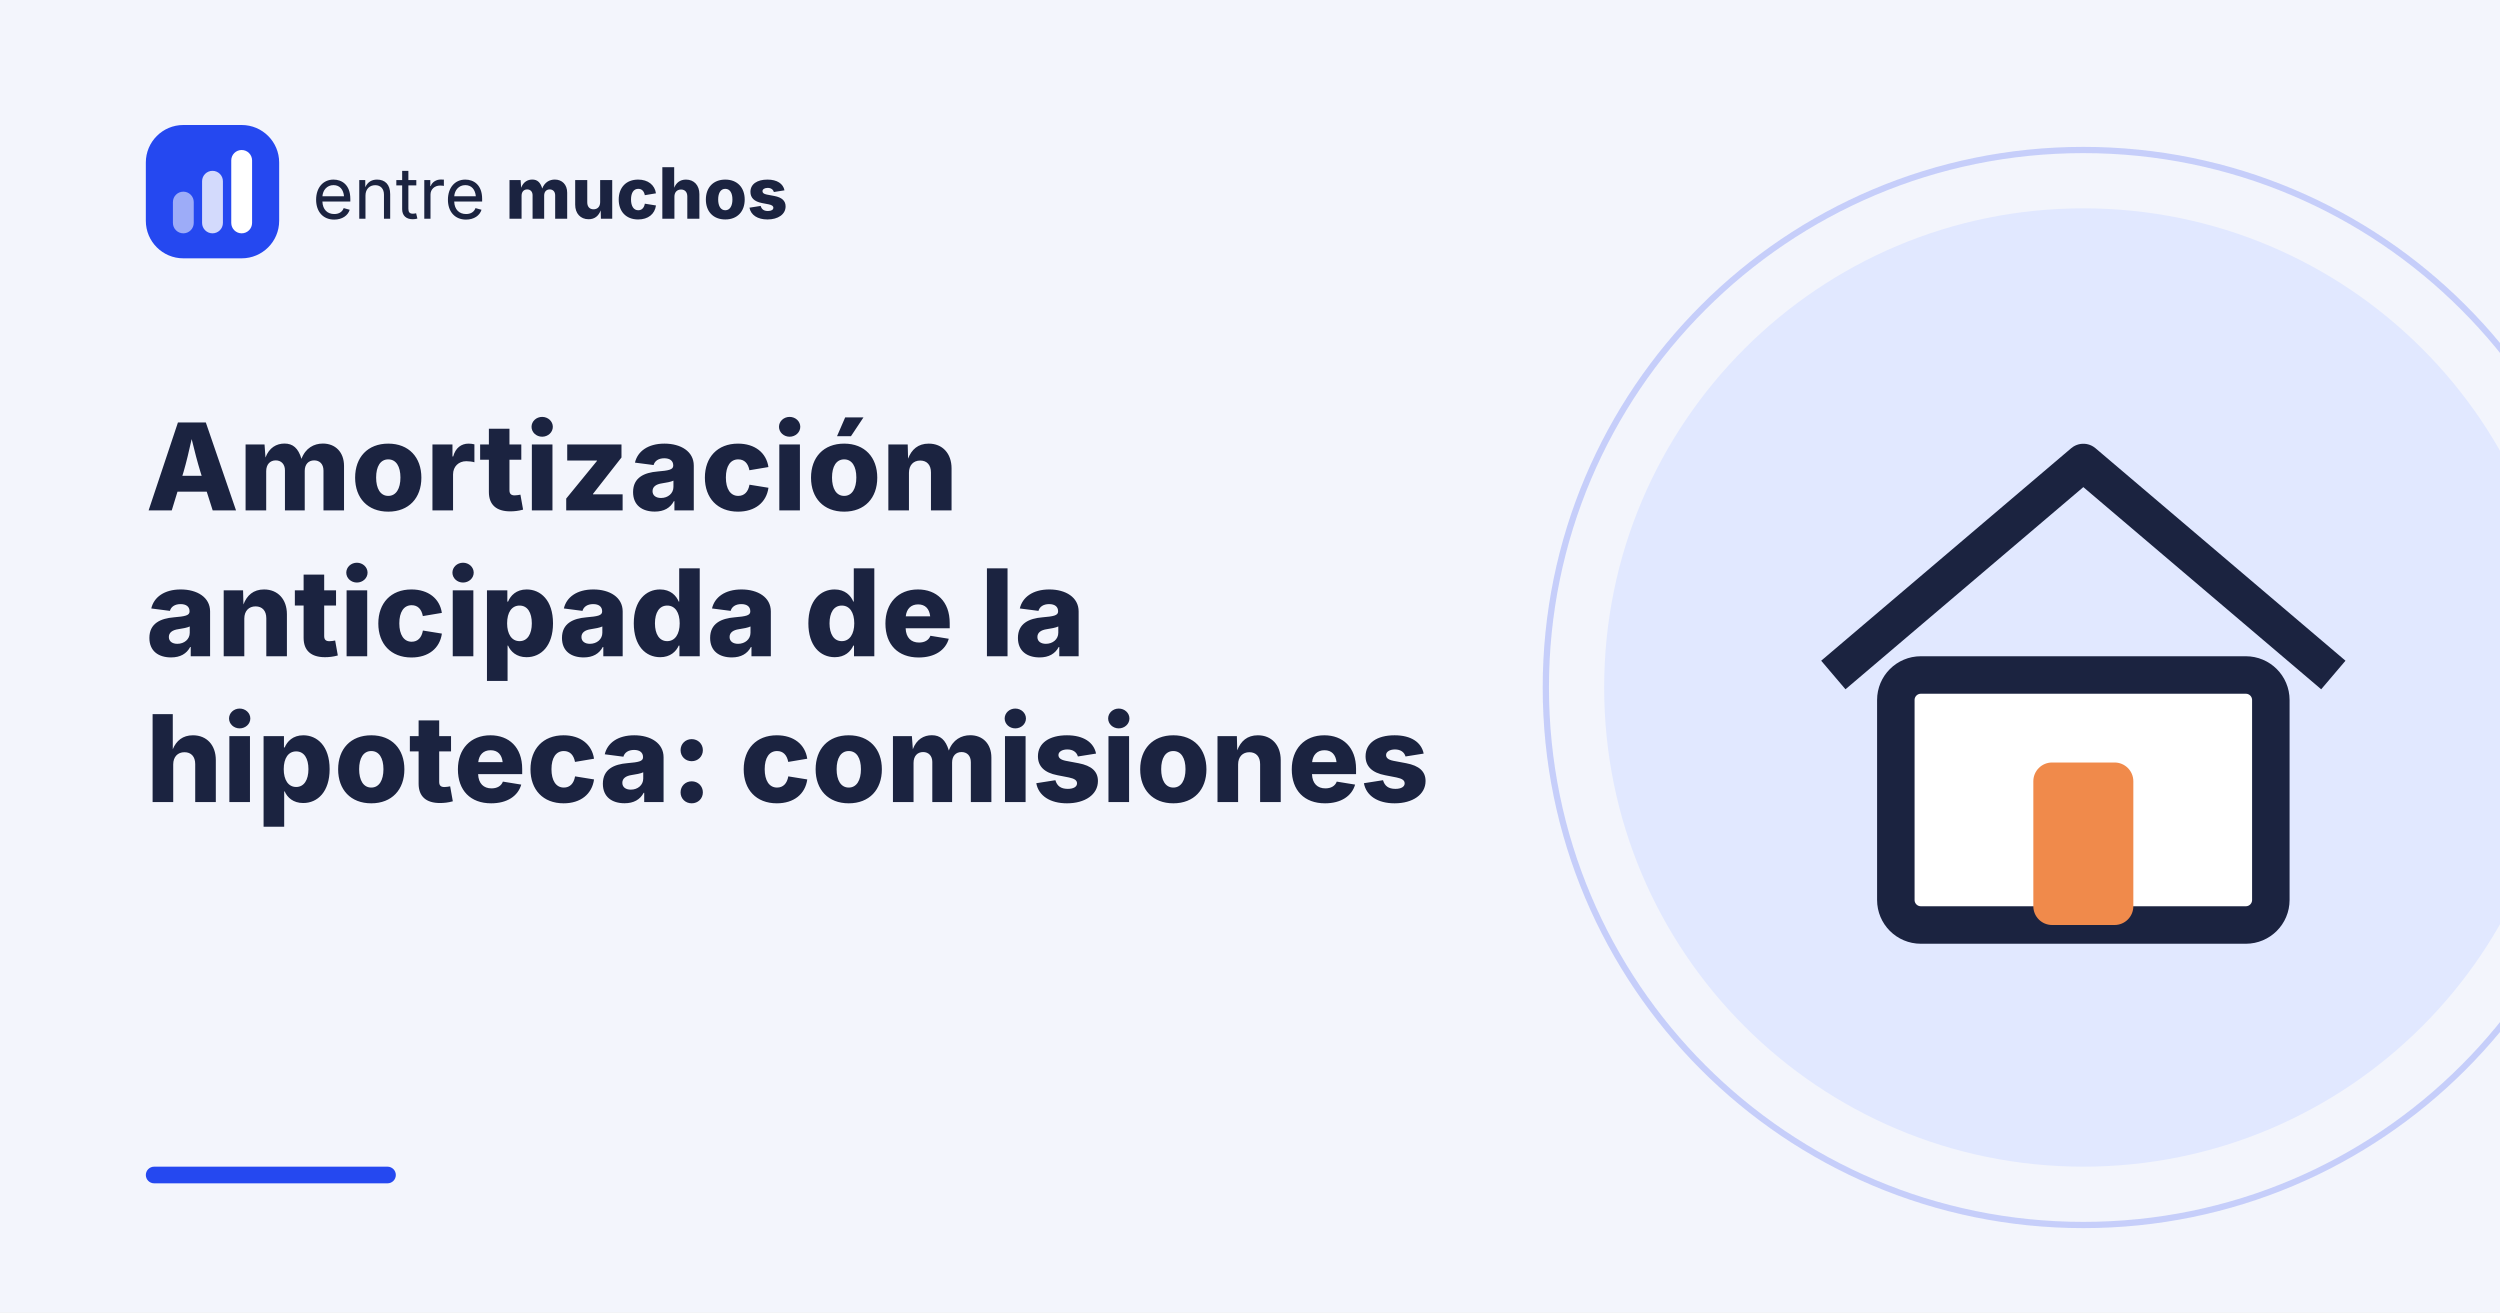
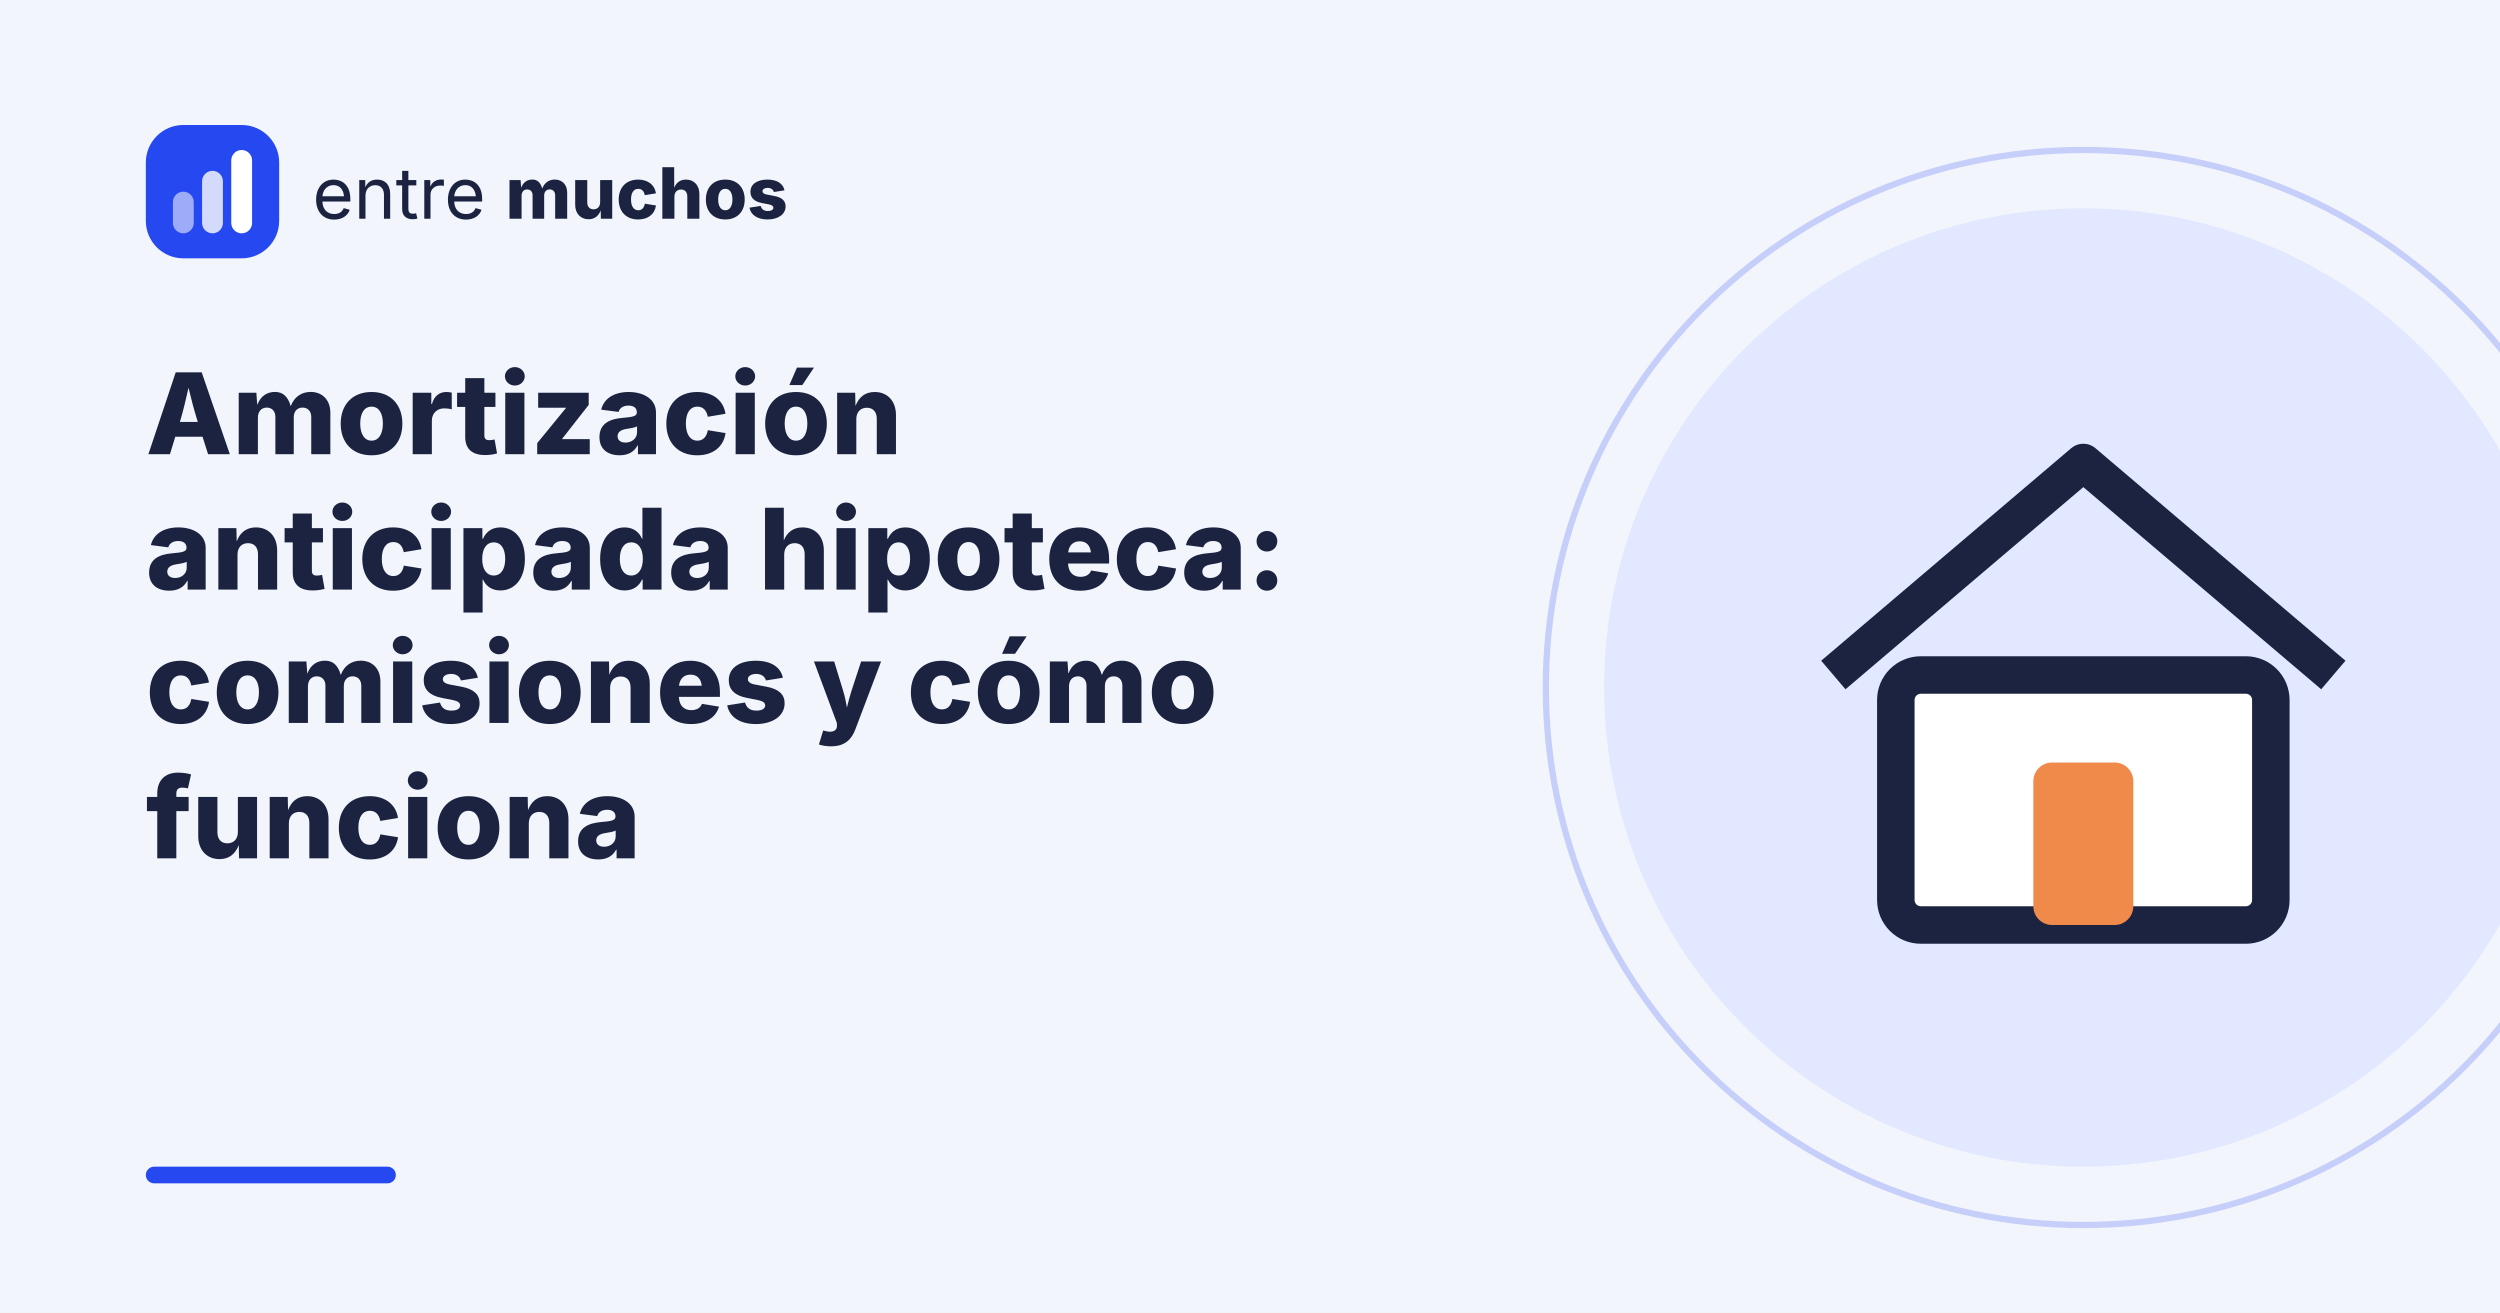
- <svg xmlns="http://www.w3.org/2000/svg" width="1200" height="630" viewBox="0 0 1200 630" role="img" aria-label="Amortización anticipada de la hipoteca: comisiones">
+ <svg xmlns="http://www.w3.org/2000/svg" width="1200" height="630" viewBox="0 0 1200 630" role="img" aria-label="Amortización anticipada hipoteca: comisiones y cómo funciona">
  <rect width="1200" height="630" fill="#f3f5fc" />
  <circle cx="1000" cy="330" r="230" fill="#e1e8ff" />
  <circle cx="1000" cy="330" r="258" fill="none" stroke="#2548f0" stroke-opacity=".22" stroke-width="3" />
  <g transform="translate(850 180) scale(3)">
    <path d="M10 48 50 14l40 34" fill="none" stroke="#1b2340" stroke-width="6" stroke-linejoin="round" />
    <rect x="20" y="48" width="60" height="40" rx="4" fill="#fff" stroke="#1b2340" stroke-width="6" />
    <rect x="42" y="62" width="16" height="26" rx="3" fill="#f08a4b" />
  </g>
  <rect x="70" y="60" width="64" height="64" rx="18" fill="#2548f0" />
  <rect x="83" y="92" width="10" height="20" rx="5" fill="#fff" fill-opacity=".55" />
  <rect x="97" y="82" width="10" height="30" rx="5" fill="#fff" fill-opacity=".8" />
  <rect x="111" y="72" width="10" height="40" rx="5" fill="#fff" />
  <text x="150" y="105" font-family="Inter,Helvetica,Arial,sans-serif" font-size="34" fill="#1b2340">entre <tspan font-weight="800">muchos</tspan>
  </text>
-   <text font-family="Inter,Helvetica,Arial,sans-serif" font-size="58" font-weight="800" fill="#1b2340">
-     <tspan x="70" y="245">Amortización</tspan>
-     <tspan x="70" y="315">anticipada de la</tspan>
-     <tspan x="70" y="385">hipoteca: comisiones</tspan>
+   <text font-family="Inter,Helvetica,Arial,sans-serif" font-size="54" font-weight="800" fill="#1b2340">
+     <tspan x="70" y="218">Amortización</tspan>
+     <tspan x="70" y="283">anticipada hipoteca:</tspan>
+     <tspan x="70" y="347">comisiones y cómo</tspan>
+     <tspan x="70" y="412">funciona</tspan>
  </text>
  <rect x="70" y="560" width="120" height="8" rx="4" fill="#2548f0" />
</svg>
